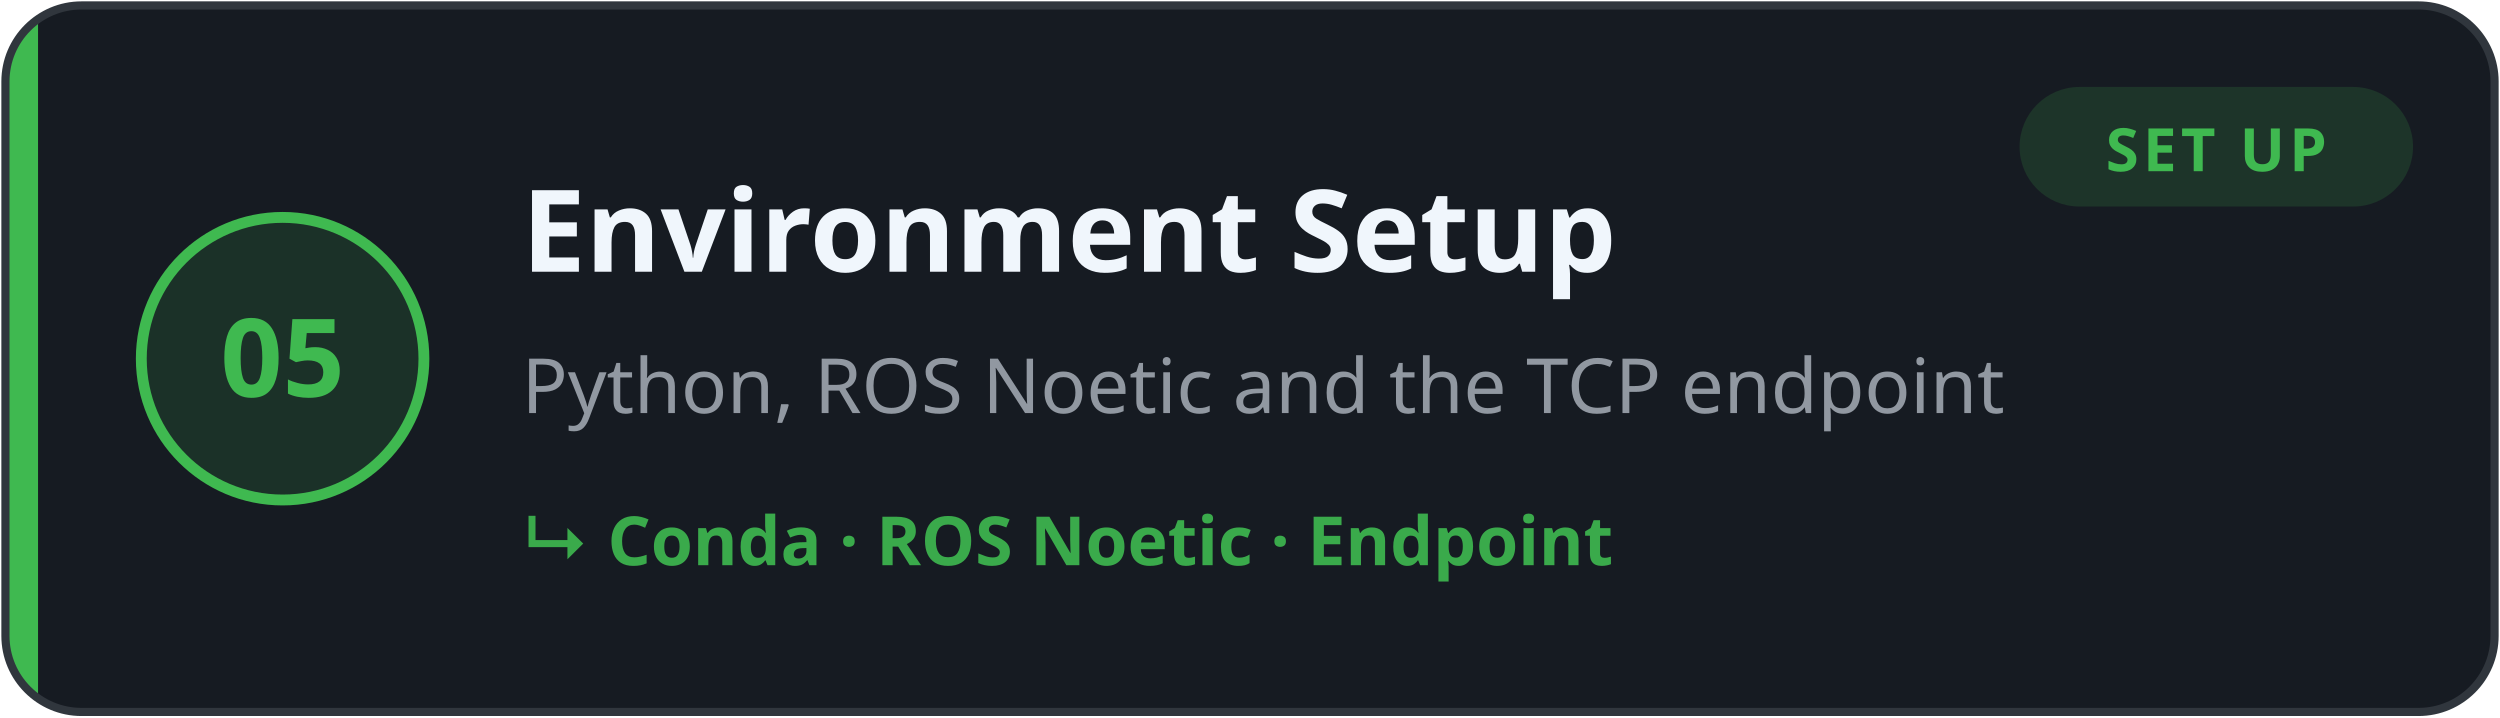
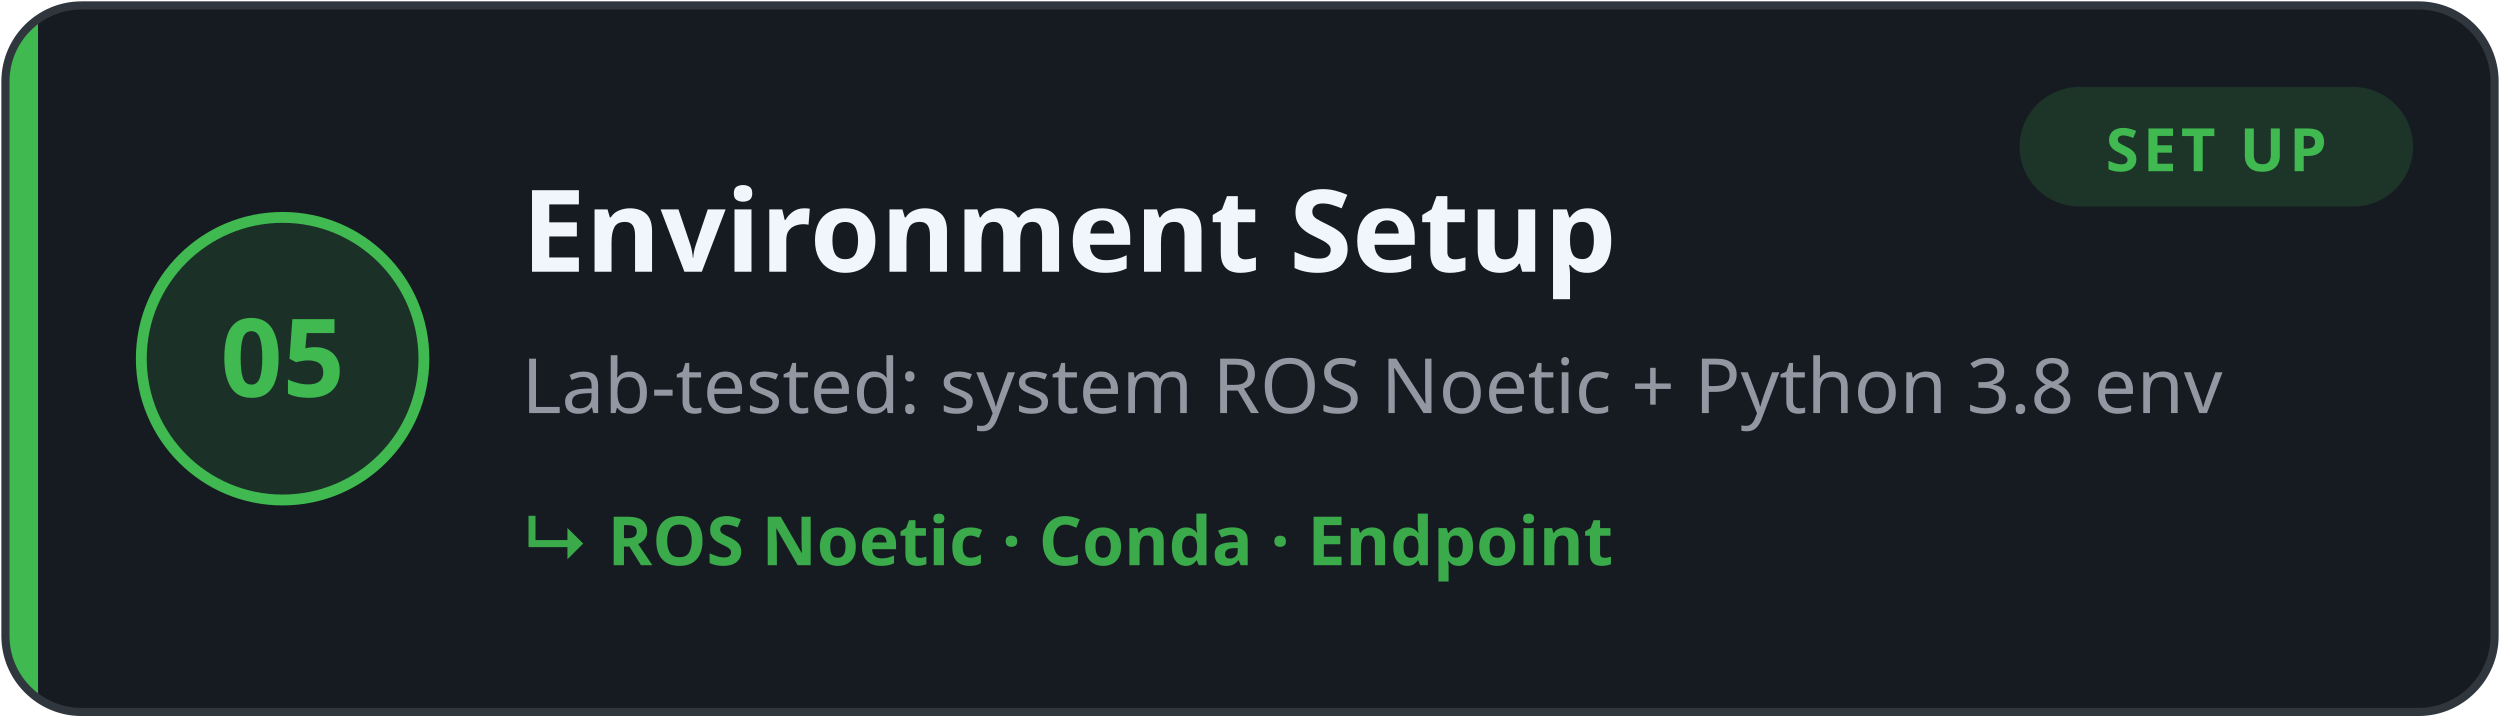
<svg xmlns="http://www.w3.org/2000/svg" width="460" height="132" viewBox="0 0 460 132">
  <defs>
    <clipPath id="card">
      <rect x="1" y="1" width="458" height="130" rx="14" />
    </clipPath>
  </defs>
  <rect x="1" y="1" width="458" height="130" rx="14" fill="#161b22" />
  <rect x="0" y="0" width="7" height="132" fill="#3fb950" clip-path="url(#card)" />
  <rect x="1" y="1" width="458" height="130" rx="14" fill="none" stroke="#30363d" stroke-width="1.5" />
  <circle cx="52" cy="66" r="26" fill="#3fb950" fill-opacity="0.14" stroke="#3fb950" stroke-width="2" />
  <text x="52" y="73" text-anchor="middle" font-family="-apple-system, BlinkMacSystemFont, 'Segoe UI', 'Noto Sans', Helvetica, Arial, sans-serif" font-size="20" font-weight="700" fill="#3fb950">05</text>
  <rect x="371.6" y="16" width="72.4" height="22" rx="11" fill="#3fb950" fill-opacity="0.16" />
  <text x="407.8" y="31.5" text-anchor="middle" font-family="-apple-system, BlinkMacSystemFont, 'Segoe UI', 'Noto Sans', Helvetica, Arial, sans-serif" font-size="11" font-weight="700" letter-spacing="0.8" fill="#3fb950">SET UP</text>
  <text x="96" y="50" font-family="-apple-system, BlinkMacSystemFont, 'Segoe UI', 'Noto Sans', Helvetica, Arial, sans-serif" font-size="21" font-weight="700" fill="#f0f6fc">Environment Setup</text>
-   <text x="96" y="76" font-family="-apple-system, BlinkMacSystemFont, 'Segoe UI', 'Noto Sans', Helvetica, Arial, sans-serif" font-size="14" fill="#9198a1">Python, ROS Noetic and the TCP endpoint</text>
-   <text x="96" y="104" font-family="-apple-system, BlinkMacSystemFont, 'Segoe UI', 'Noto Sans', Helvetica, Arial, sans-serif" font-size="12.5" font-weight="600" fill="#3fb950" fill-opacity="0.9">↳ Conda · ROS Noetic · Endpoint</text>
+   <text x="96" y="76" font-family="-apple-system, BlinkMacSystemFont, 'Segoe UI', 'Noto Sans', Helvetica, Arial, sans-serif" font-size="14" fill="#9198a1">Lab-tested: system ROS Noetic + Python 3.8 env</text>
+   <text x="96" y="104" font-family="-apple-system, BlinkMacSystemFont, 'Segoe UI', 'Noto Sans', Helvetica, Arial, sans-serif" font-size="12.5" font-weight="600" fill="#3fb950" fill-opacity="0.9">↳ ROS Noetic · Conda · Endpoint</text>
</svg>
